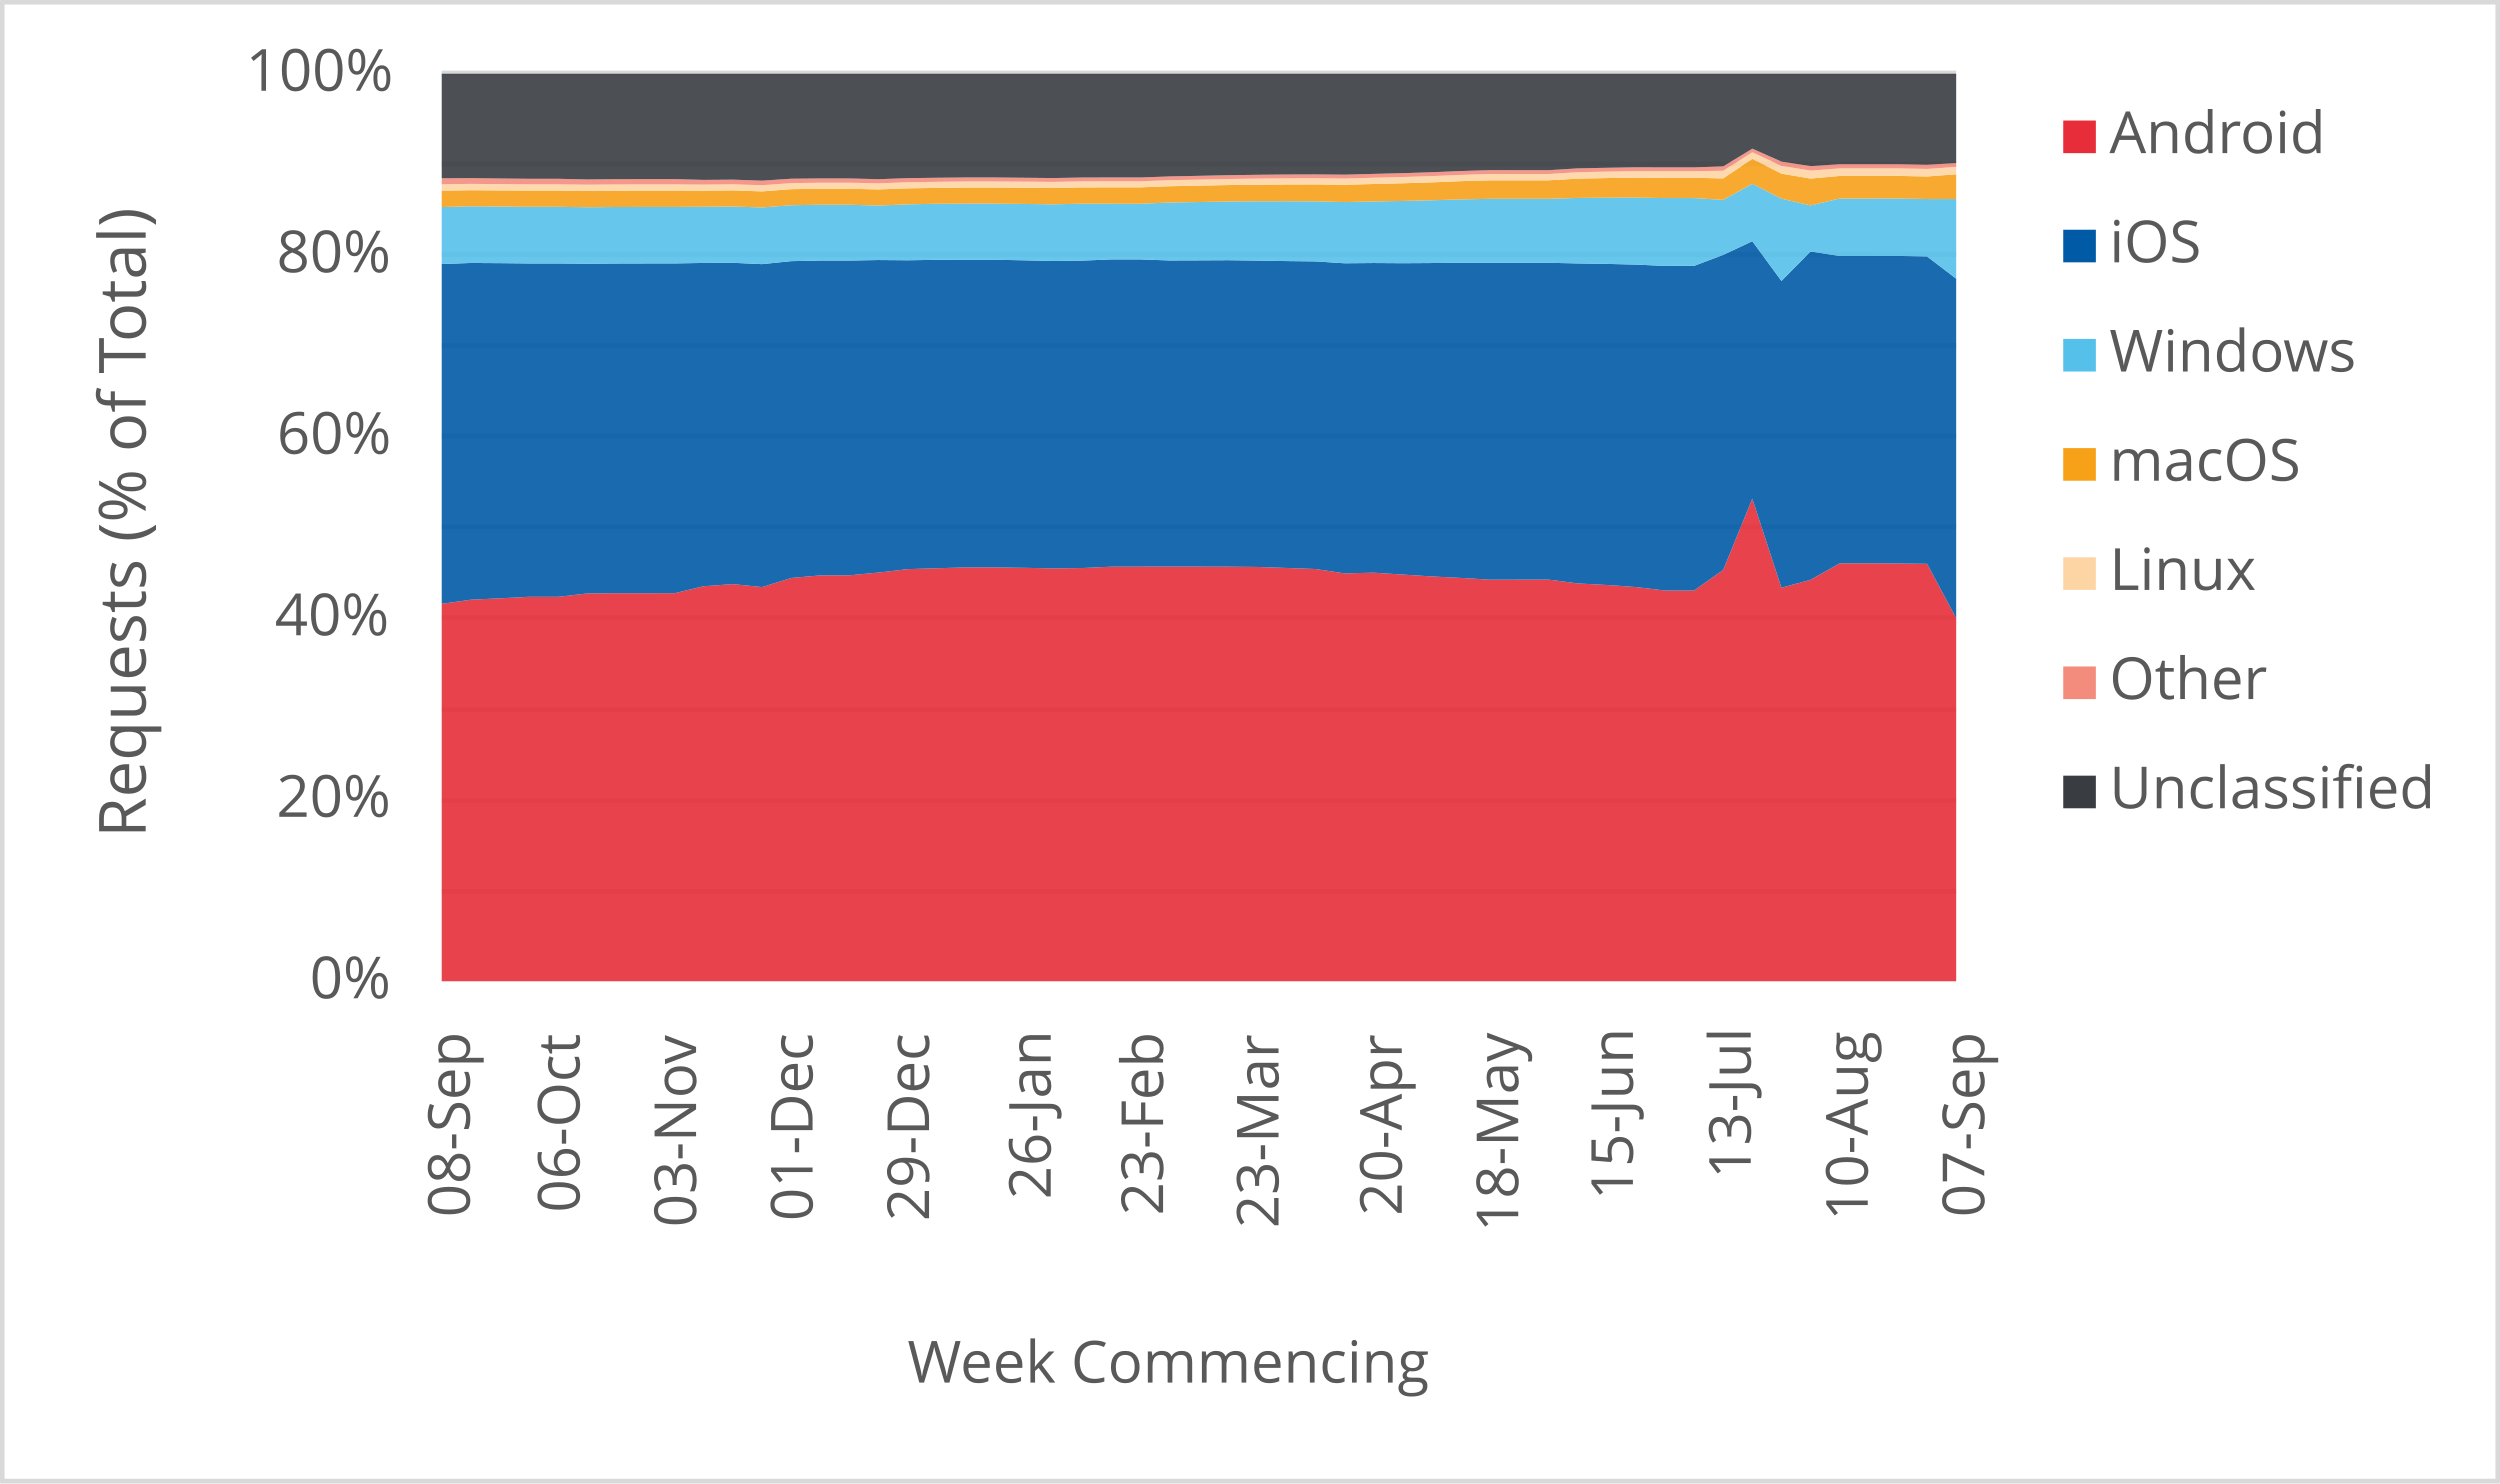
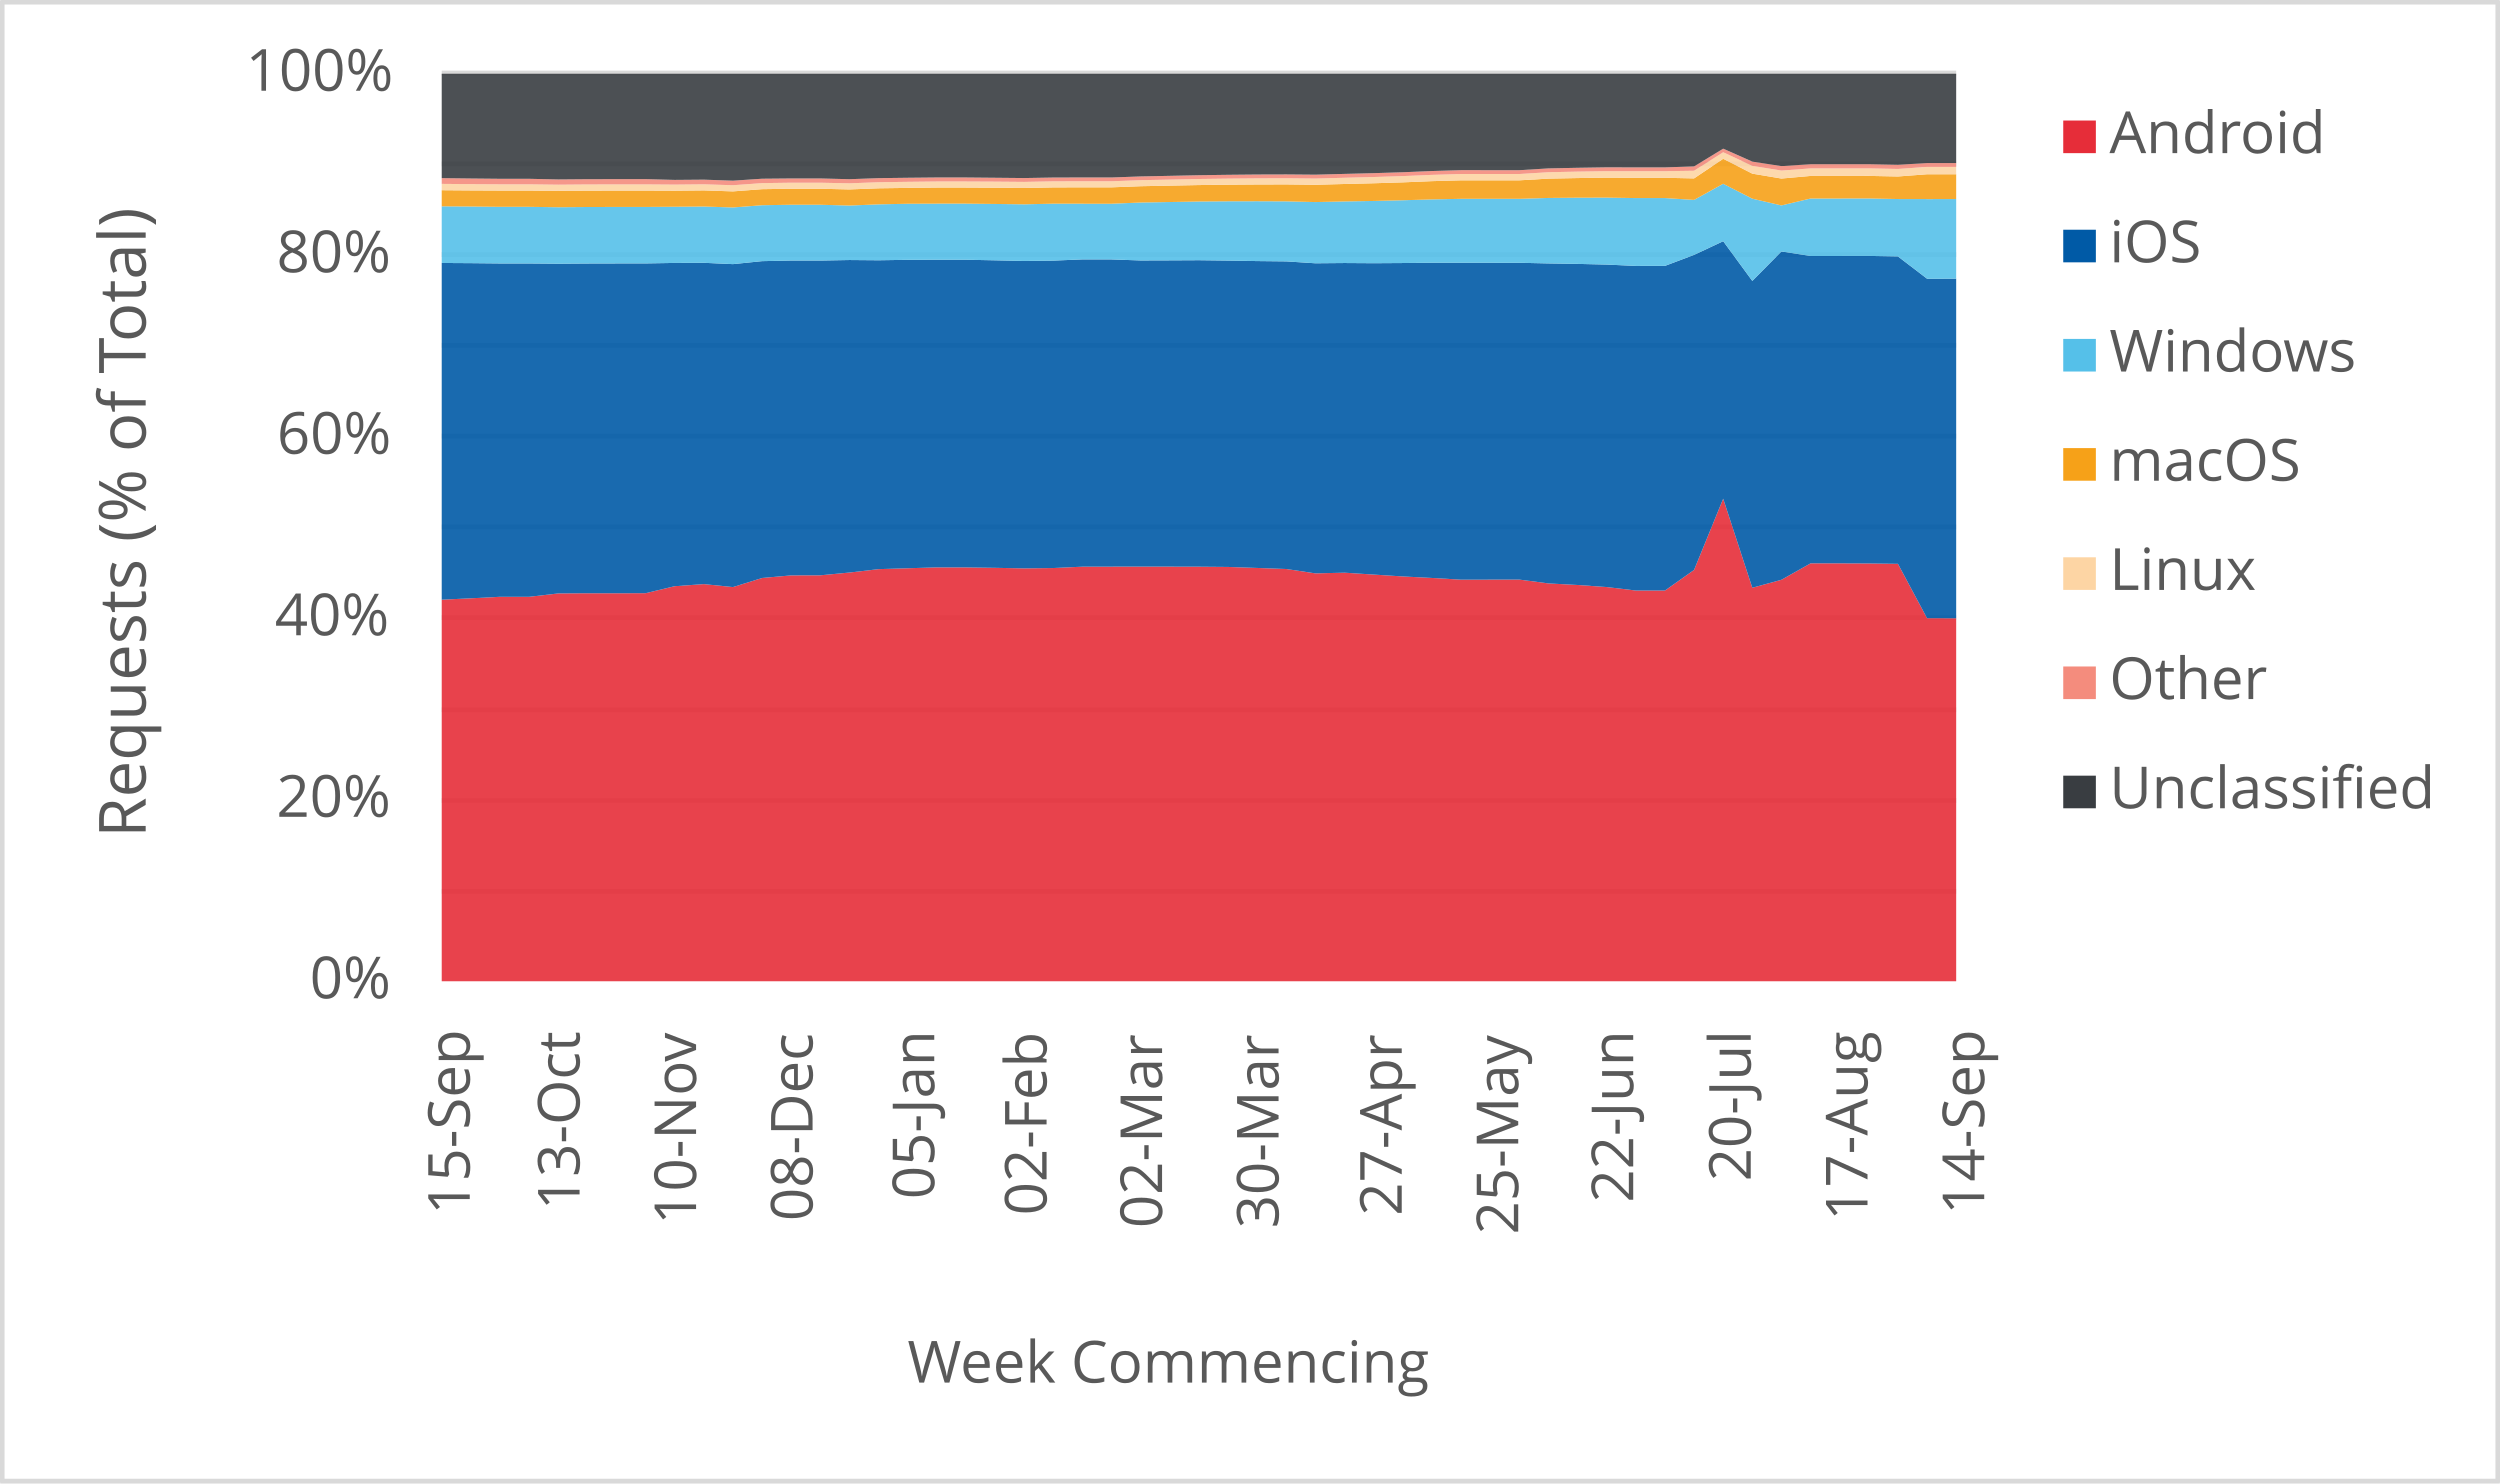
<svg xmlns="http://www.w3.org/2000/svg" width="1763" height="1046" xml:space="preserve" overflow="hidden">
  <defs>
    <clipPath id="clip0">
      <rect x="2917" y="346" width="1763" height="1046" />
    </clipPath>
  </defs>
  <g clip-path="url(#clip0)" transform="translate(-2917 -346)">
    <rect x="2918" y="347" width="1760" height="1043" fill="#FFFFFF" />
    <g>
      <path d="    M3228.5 974.532 4296.5 974.532    M3228.5 910.53 4296.5 910.53    M3228.5 846.528 4296.5 846.528    M3228.5 781.526 4296.5 781.526    M3228.5 717.524 4296.5 717.524    M3228.5 653.522 4296.5 653.522    M3228.5 589.52 4296.5 589.52    M3228.5 525.517 4296.5 525.517    M3228.5 461.515 4296.5 461.515    M3228.5 397.5 4296.5 397.5" stroke="#D9D9D9" stroke-width="3.438" stroke-linejoin="round" stroke-miterlimit="10" fill="none" />
    </g>
    <g>
      <path d="M 1038.5 4296.5 1038.5" stroke="#D9D9D9" stroke-width="3.438" stroke-linejoin="round" stroke-miterlimit="10" fill="none" fill-rule="evenodd" />
    </g>
    <g>
-       <text fill="#595959" font-family="Verdana,Open Sans,DejaVu Sans,sans-serif" font-weight="400" font-size="41" transform="matrix(6.12323e-17 -1 1 6.12323e-17 3248.289 1204.383)">08-Sep</text>
+       <text fill="#595959" font-family="Verdana,Open Sans,DejaVu Sans,sans-serif" font-weight="400" font-size="41" transform="matrix(6.12323e-17 -1 1 6.12323e-17 3248.269 1202.662)">15-Sep</text>
    </g>
    <g>
-       <text fill="#595959" font-family="Verdana,Open Sans,DejaVu Sans,sans-serif" font-weight="400" font-size="41" transform="matrix(6.12323e-17 -1 1 6.12323e-17 3325.719 1201.1)">06-Oct</text>
+       <text fill="#595959" font-family="Verdana,Open Sans,DejaVu Sans,sans-serif" font-weight="400" font-size="41" transform="matrix(6.12323e-17 -1 1 6.12323e-17 3325.719 1199.378)">13-Oct</text>
    </g>
    <g>
-       <text fill="#595959" font-family="Verdana,Open Sans,DejaVu Sans,sans-serif" font-weight="400" font-size="41" transform="matrix(6.12323e-17 -1 1 6.12323e-17 3407.872 1211.43)">03-Nov</text>
+       <text fill="#595959" font-family="Verdana,Open Sans,DejaVu Sans,sans-serif" font-weight="400" font-size="41" transform="matrix(6.12323e-17 -1 1 6.12323e-17 3407.872 1209.708)">10-Nov</text>
    </g>
    <g>
-       <text fill="#595959" font-family="Verdana,Open Sans,DejaVu Sans,sans-serif" font-weight="400" font-size="41" transform="matrix(6.12323e-17 -1 1 6.12323e-17 3490.026 1207.086)">01-Dec</text>
+       <text fill="#595959" font-family="Verdana,Open Sans,DejaVu Sans,sans-serif" font-weight="400" font-size="41" transform="matrix(6.12323e-17 -1 1 6.12323e-17 3490.026 1207.086)">08-Dec</text>
    </g>
    <g>
-       <text fill="#595959" font-family="Verdana,Open Sans,DejaVu Sans,sans-serif" font-weight="400" font-size="41" transform="matrix(6.12323e-17 -1 1 6.12323e-17 3572.16 1207.126)">29-Dec</text>
+       <text fill="#595959" font-family="Verdana,Open Sans,DejaVu Sans,sans-serif" font-weight="400" font-size="41" transform="matrix(6.12323e-17 -1 1 6.12323e-17 3575.834 1191.651)">05-Jan</text>
    </g>
    <g>
-       <text fill="#595959" font-family="Verdana,Open Sans,DejaVu Sans,sans-serif" font-weight="400" font-size="41" transform="matrix(6.12323e-17 -1 1 6.12323e-17 3657.967 1191.691)">26-Jan</text>
+       <text fill="#595959" font-family="Verdana,Open Sans,DejaVu Sans,sans-serif" font-weight="400" font-size="41" transform="matrix(6.12323e-17 -1 1 6.12323e-17 3655.045 1203.042)">02-Feb</text>
    </g>
    <g>
-       <text fill="#595959" font-family="Verdana,Open Sans,DejaVu Sans,sans-serif" font-weight="400" font-size="41" transform="matrix(6.12323e-17 -1 1 6.12323e-17 3737.198 1203.082)">23-Feb</text>
+       <text fill="#595959" font-family="Verdana,Open Sans,DejaVu Sans,sans-serif" font-weight="400" font-size="41" transform="matrix(6.12323e-17 -1 1 6.12323e-17 3736.488 1212.011)">02-Mar</text>
    </g>
    <g>
-       <text fill="#595959" font-family="Verdana,Open Sans,DejaVu Sans,sans-serif" font-weight="400" font-size="41" transform="matrix(6.12323e-17 -1 1 6.12323e-17 3818.622 1212.051)">23-Mar</text>
+       <text fill="#595959" font-family="Verdana,Open Sans,DejaVu Sans,sans-serif" font-weight="400" font-size="41" transform="matrix(6.12323e-17 -1 1 6.12323e-17 3818.642 1212.171)">30-Mar</text>
    </g>
    <g>
-       <text fill="#595959" font-family="Verdana,Open Sans,DejaVu Sans,sans-serif" font-weight="400" font-size="41" transform="matrix(6.12323e-17 -1 1 6.12323e-17 3905.52 1203.302)">20-Apr</text>
+       <text fill="#595959" font-family="Verdana,Open Sans,DejaVu Sans,sans-serif" font-weight="400" font-size="41" transform="matrix(6.12323e-17 -1 1 6.12323e-17 3905.5 1203.302)">27-Apr</text>
    </g>
    <g>
-       <text fill="#595959" font-family="Verdana,Open Sans,DejaVu Sans,sans-serif" font-weight="400" font-size="41" transform="matrix(6.12323e-17 -1 1 6.12323e-17 3987.654 1214.753)">18-May</text>
+       <text fill="#595959" font-family="Verdana,Open Sans,DejaVu Sans,sans-serif" font-weight="400" font-size="41" transform="matrix(6.12323e-17 -1 1 6.12323e-17 3987.654 1216.515)">25-May</text>
    </g>
    <g>
-       <text fill="#595959" font-family="Verdana,Open Sans,DejaVu Sans,sans-serif" font-weight="400" font-size="41" transform="matrix(6.12323e-17 -1 1 6.12323e-17 4068.526 1192.291)">15-Jun</text>
+       <text fill="#595959" font-family="Verdana,Open Sans,DejaVu Sans,sans-serif" font-weight="400" font-size="41" transform="matrix(6.12323e-17 -1 1 6.12323e-17 4068.737 1194.053)">22-Jun</text>
    </g>
    <g>
-       <text fill="#595959" font-family="Verdana,Open Sans,DejaVu Sans,sans-serif" font-weight="400" font-size="41" transform="matrix(6.12323e-17 -1 1 6.12323e-17 4151.621 1177.277)">13-Jul</text>
+       <text fill="#595959" font-family="Verdana,Open Sans,DejaVu Sans,sans-serif" font-weight="400" font-size="41" transform="matrix(6.12323e-17 -1 1 6.12323e-17 4151.621 1179.039)">20-Jul</text>
    </g>
    <g>
-       <text fill="#595959" font-family="Verdana,Open Sans,DejaVu Sans,sans-serif" font-weight="400" font-size="41" transform="matrix(6.12323e-17 -1 1 6.12323e-17 4234.135 1206.906)">10-Aug</text>
+       <text fill="#595959" font-family="Verdana,Open Sans,DejaVu Sans,sans-serif" font-weight="400" font-size="41" transform="matrix(6.12323e-17 -1 1 6.12323e-17 4233.965 1206.906)">17-Aug</text>
    </g>
    <g>
-       <text fill="#595959" font-family="Verdana,Open Sans,DejaVu Sans,sans-serif" font-weight="400" font-size="41" transform="matrix(6.12323e-17 -1 1 6.12323e-17 4316.289 1204.383)">07-Sep</text>
+       <text fill="#595959" font-family="Verdana,Open Sans,DejaVu Sans,sans-serif" font-weight="400" font-size="41" transform="matrix(6.12323e-17 -1 1 6.12323e-17 4316.269 1202.662)">14-Sep</text>
    </g>
    <g>
      <text fill="#595959" font-family="Verdana,Open Sans,DejaVu Sans,sans-serif" font-weight="400" font-size="41" transform="matrix(1 0 0 1 3135.448 1050)">0%</text>
    </g>
    <g>
      <text fill="#595959" font-family="Verdana,Open Sans,DejaVu Sans,sans-serif" font-weight="400" font-size="41" transform="matrix(1 0 0 1 3111.965 922)">20%</text>
    </g>
    <g>
      <text fill="#595959" font-family="Verdana,Open Sans,DejaVu Sans,sans-serif" font-weight="400" font-size="41" transform="matrix(1 0 0 1 3110.824 794)">40%</text>
    </g>
    <g>
      <text fill="#595959" font-family="Verdana,Open Sans,DejaVu Sans,sans-serif" font-weight="400" font-size="41" transform="matrix(1 0 0 1 3112.306 666)">60%</text>
    </g>
    <g>
      <text fill="#595959" font-family="Verdana,Open Sans,DejaVu Sans,sans-serif" font-weight="400" font-size="41" transform="matrix(1 0 0 1 3112.045 538)">80%</text>
    </g>
    <g>
      <text fill="#595959" font-family="Verdana,Open Sans,DejaVu Sans,sans-serif" font-weight="400" font-size="41" transform="matrix(1 0 0 1 3090.284 410)">100%</text>
    </g>
    <g>
      <text fill="#595959" font-family="Verdana,Open Sans,DejaVu Sans,sans-serif" font-weight="400" font-size="41" transform="matrix(1 0 0 1 3556.971 1321)">Week Commencing</text>
    </g>
    <g>
      <text fill="#595959" font-family="Verdana,Open Sans,DejaVu Sans,sans-serif" font-weight="400" font-size="46" transform="matrix(6.12323e-17 -1 1 6.12323e-17 3019.73 936.7666)">Requests (% of Total)</text>
    </g>
    <rect x="2918.5" y="347.5" width="1760" height="1043" stroke="#D9D9D9" stroke-width="3.438" stroke-linejoin="round" stroke-miterlimit="10" fill="none" />
    <g>
-       <path d="M3228.5 1038 3249.038 1038 3269.577 1038 3290.115 1038 3310.654 1038 3331.192 1038 3351.731 1038 3372.269 1038 3392.808 1038 3413.346 1038 3433.885 1038 3454.423 1038 3474.962 1038 3495.5 1038 3516.038 1038 3536.577 1038 3557.115 1038 3577.654 1038 3598.192 1038 3618.731 1038 3639.269 1038 3659.808 1038 3680.346 1038 3700.885 1038 3721.423 1038 3741.962 1038 3762.5 1038 3783.038 1038 3803.577 1038 3824.115 1038 3844.654 1038 3865.192 1038 3885.731 1038 3906.269 1038 3926.808 1038 3947.346 1038 3967.885 1038 3988.423 1038 4008.962 1038 4029.5 1038 4050.038 1038 4070.577 1038 4091.115 1038 4111.654 1038 4132.192 1038 4152.731 1038 4173.269 1038 4193.808 1038 4214.346 1038 4234.885 1038 4255.423 1038 4275.962 1038 4296.5 1038 4296.5 781.965 4275.962 743.606 4255.423 743.357 4234.885 743.268 4214.346 743.273 4193.808 754.857 4173.269 760.483 4152.731 697.674 4132.192 747.917 4111.654 762.452 4091.115 762.441 4070.577 759.984 4050.038 758.534 4029.5 757.426 4008.962 754.731 3988.423 754.753 3967.885 754.791 3947.346 753.574 3926.808 752.509 3906.269 751.191 3885.731 749.859 3865.192 750.344 3844.654 747.265 3824.115 746.519 3803.577 745.806 3783.038 745.625 3762.5 745.584 3741.962 745.552 3721.423 745.592 3700.885 745.626 3680.346 746.573 3659.808 746.824 3639.269 746.426 3618.731 746.141 3598.192 746.109 3577.654 746.736 3557.115 747.356 3536.577 749.755 3516.038 751.708 3495.5 751.762 3474.962 753.588 3454.423 760.005 3433.885 757.911 3413.346 759.381 3392.808 764.316 3372.269 764.377 3351.731 764.355 3331.192 764.49 3310.654 766.861 3290.115 766.857 3269.577 767.919 3249.038 768.908 3228.5 771.798 3228.5 1038Z" fill="#e62d39" opacity="0.9" />
+       <path d="M3228.5 1038 3249.038 1038 3269.577 1038 3290.115 1038 3310.654 1038 3331.192 1038 3351.731 1038 3372.269 1038 3392.808 1038 3413.346 1038 3433.885 1038 3454.423 1038 3474.962 1038 3495.5 1038 3516.038 1038 3536.577 1038 3557.115 1038 3577.654 1038 3598.192 1038 3618.731 1038 3639.269 1038 3659.808 1038 3680.346 1038 3700.885 1038 3721.423 1038 3741.962 1038 3762.5 1038 3783.038 1038 3803.577 1038 3824.115 1038 3844.654 1038 3865.192 1038 3885.731 1038 3906.269 1038 3926.808 1038 3947.346 1038 3967.885 1038 3988.423 1038 4008.962 1038 4029.5 1038 4050.038 1038 4070.577 1038 4091.115 1038 4111.654 1038 4132.192 1038 4152.731 1038 4173.269 1038 4193.808 1038 4214.346 1038 4234.885 1038 4255.423 1038 4275.962 1038 4296.5 1038 4296.5 781.987 4275.962 781.965 4255.423 743.606 4234.885 743.357 4214.346 743.268 4193.808 743.273 4173.269 754.857 4152.731 760.483 4132.192 697.674 4111.654 747.917 4091.115 762.452 4070.577 762.441 4050.038 759.984 4029.5 758.534 4008.962 757.426 3988.423 754.731 3967.885 754.753 3947.346 754.791 3926.808 753.574 3906.269 752.509 3885.731 751.191 3865.192 749.859 3844.654 750.344 3824.115 747.265 3803.577 746.519 3783.038 745.806 3762.5 745.625 3741.962 745.584 3721.423 745.552 3700.885 745.592 3680.346 745.626 3659.808 746.573 3639.269 746.824 3618.731 746.426 3598.192 746.141 3577.654 746.109 3557.115 746.736 3536.577 747.356 3516.038 749.755 3495.5 751.708 3474.962 751.762 3454.423 753.588 3433.885 760.005 3413.346 757.911 3392.808 759.381 3372.269 764.316 3351.731 764.377 3331.192 764.355 3310.654 764.49 3290.115 766.861 3269.577 766.857 3249.038 767.919 3228.5 768.908 3228.5 1038Z" fill="#e62d39" opacity="0.9" />
    </g>
    <g>
-       <path d="M3228.5 771.798 3249.038 768.908 3269.577 767.919 3290.115 766.857 3310.654 766.861 3331.192 764.49 3351.731 764.355 3372.269 764.377 3392.808 764.316 3413.346 759.381 3433.885 757.911 3454.423 760.005 3474.962 753.588 3495.5 751.762 3516.038 751.708 3536.577 749.755 3557.115 747.356 3577.654 746.736 3598.192 746.109 3618.731 746.141 3639.269 746.426 3659.808 746.824 3680.346 746.573 3700.885 745.626 3721.423 745.592 3741.962 745.552 3762.5 745.584 3783.038 745.625 3803.577 745.806 3824.115 746.519 3844.654 747.265 3865.192 750.344 3885.731 749.859 3906.269 751.191 3926.808 752.509 3947.346 753.574 3967.885 754.791 3988.423 754.753 4008.962 754.731 4029.5 757.426 4050.038 758.534 4070.577 759.984 4091.115 762.441 4111.654 762.452 4132.192 747.917 4152.731 697.674 4173.269 760.483 4193.808 754.857 4214.346 743.273 4234.885 743.268 4255.423 743.357 4275.962 743.606 4296.5 781.965 4296.5 542.547 4275.962 526.84 4255.423 526.467 4234.885 526.512 4214.346 526.512 4193.808 523.33 4173.269 544.106 4152.731 516.087 4132.192 525.749 4111.654 533.503 4091.115 533.513 4070.577 532.577 4050.038 532.096 4029.5 531.765 4008.962 531.309 3988.423 531.303 3967.885 531.301 3947.346 531.29 3926.808 531.487 3906.269 531.621 3885.731 531.482 3865.192 531.669 3844.654 530.335 3824.115 530.108 3803.577 529.768 3783.038 529.502 3762.5 529.607 3741.962 529.676 3721.423 528.944 3700.885 528.926 3680.346 529.782 3659.808 530.032 3639.269 529.574 3618.731 529.164 3598.192 529.169 3577.654 529.219 3557.115 529.545 3536.577 529.367 3516.038 529.745 3495.5 529.727 3474.962 530.163 3454.423 532.265 3433.885 531.327 3413.346 531.417 3392.808 531.757 3372.269 531.771 3351.731 531.822 3331.192 531.985 3310.654 531.794 3290.115 531.786 3269.577 531.573 3249.038 531.439 3228.5 532.203 3228.5 771.798Z" fill="#005aa6" opacity="0.9" />
+       <path d="M3228.5 768.908 3249.038 767.919 3269.577 766.857 3290.115 766.861 3310.654 764.49 3331.192 764.355 3351.731 764.377 3372.269 764.316 3392.808 759.381 3413.346 757.911 3433.885 760.005 3454.423 753.588 3474.962 751.762 3495.5 751.708 3516.038 749.755 3536.577 747.356 3557.115 746.736 3577.654 746.109 3598.192 746.141 3618.731 746.426 3639.269 746.824 3659.808 746.573 3680.346 745.626 3700.885 745.592 3721.423 745.552 3741.962 745.584 3762.5 745.625 3783.038 745.806 3803.577 746.519 3824.115 747.265 3844.654 750.344 3865.192 749.859 3885.731 751.191 3906.269 752.509 3926.808 753.574 3947.346 754.791 3967.885 754.753 3988.423 754.731 4008.962 757.426 4029.5 758.534 4050.038 759.984 4070.577 762.441 4091.115 762.452 4111.654 747.917 4132.192 697.674 4152.731 760.483 4173.269 754.857 4193.808 743.273 4214.346 743.268 4234.885 743.357 4255.423 743.606 4275.962 781.965 4296.5 781.987 4296.5 542.534 4275.962 542.547 4255.423 526.84 4234.885 526.467 4214.346 526.512 4193.808 526.512 4173.269 523.33 4152.731 544.106 4132.192 516.087 4111.654 525.749 4091.115 533.503 4070.577 533.513 4050.038 532.577 4029.5 532.096 4008.962 531.765 3988.423 531.309 3967.885 531.303 3947.346 531.301 3926.808 531.29 3906.269 531.487 3885.731 531.621 3865.192 531.482 3844.654 531.669 3824.115 530.335 3803.577 530.108 3783.038 529.768 3762.5 529.502 3741.962 529.607 3721.423 529.676 3700.885 528.944 3680.346 528.926 3659.808 529.782 3639.269 530.032 3618.731 529.574 3598.192 529.164 3577.654 529.169 3557.115 529.219 3536.577 529.545 3516.038 529.367 3495.5 529.745 3474.962 529.727 3454.423 530.163 3433.885 532.265 3413.346 531.327 3392.808 531.417 3372.269 531.757 3351.731 531.771 3331.192 531.822 3310.654 531.985 3290.115 531.794 3269.577 531.786 3249.038 531.573 3228.5 531.439 3228.5 768.908Z" fill="#005aa6" opacity="0.9" />
    </g>
    <g>
-       <path d="M3228.5 532.203 3249.038 531.439 3269.577 531.573 3290.115 531.786 3310.654 531.794 3331.192 531.985 3351.731 531.822 3372.269 531.771 3392.808 531.757 3413.346 531.417 3433.885 531.327 3454.423 532.265 3474.962 530.163 3495.5 529.727 3516.038 529.745 3536.577 529.367 3557.115 529.545 3577.654 529.219 3598.192 529.169 3618.731 529.164 3639.269 529.574 3659.808 530.032 3680.346 529.782 3700.885 528.926 3721.423 528.944 3741.962 529.676 3762.5 529.607 3783.038 529.502 3803.577 529.768 3824.115 530.108 3844.654 530.335 3865.192 531.669 3885.731 531.482 3906.269 531.621 3926.808 531.487 3947.346 531.29 3967.885 531.301 3988.423 531.303 4008.962 531.309 4029.5 531.765 4050.038 532.096 4070.577 532.577 4091.115 533.513 4111.654 533.503 4132.192 525.749 4152.731 516.087 4173.269 544.106 4193.808 523.33 4214.346 526.512 4234.885 526.512 4255.423 526.467 4275.962 526.84 4296.5 542.547 4296.5 486.406 4275.962 486.357 4255.423 485.955 4234.885 485.986 4214.346 485.989 4193.808 490.87 4173.269 486.103 4152.731 475.598 4132.192 486.97 4111.654 485.673 4091.115 485.68 4070.577 485.349 4050.038 485.399 4029.5 485.592 4008.962 486.214 3988.423 486.209 3967.885 486.209 3947.346 486.612 3926.808 487.218 3906.269 487.711 3885.731 488.057 3865.192 488.493 3844.654 488.002 3824.115 487.904 3803.577 487.952 3783.038 488.099 3762.5 488.471 3741.962 488.817 3721.423 489.662 3700.885 489.65 3680.346 489.623 3659.808 490.087 3639.269 489.826 3618.731 489.603 3598.192 489.603 3577.654 489.684 3557.115 490.107 3536.577 490.949 3516.038 490.394 3495.5 490.385 3474.962 490.719 3454.423 492.305 3433.885 491.641 3413.346 491.785 3392.808 491.93 3372.269 491.939 3351.731 491.977 3331.192 492.151 3310.654 491.856 3290.115 491.851 3269.577 491.632 3249.038 491.498 3228.5 491.99 3228.5 532.203Z" fill="#55c0e9" opacity="0.9" />
+       <path d="M3228.5 531.439 3249.038 531.573 3269.577 531.786 3290.115 531.794 3310.654 531.985 3331.192 531.822 3351.731 531.771 3372.269 531.757 3392.808 531.417 3413.346 531.327 3433.885 532.265 3454.423 530.163 3474.962 529.727 3495.5 529.745 3516.038 529.367 3536.577 529.545 3557.115 529.219 3577.654 529.169 3598.192 529.164 3618.731 529.574 3639.269 530.032 3659.808 529.782 3680.346 528.926 3700.885 528.944 3721.423 529.676 3741.962 529.607 3762.5 529.502 3783.038 529.768 3803.577 530.108 3824.115 530.335 3844.654 531.669 3865.192 531.482 3885.731 531.621 3906.269 531.487 3926.808 531.29 3947.346 531.301 3967.885 531.303 3988.423 531.309 4008.962 531.765 4029.5 532.096 4050.038 532.577 4070.577 533.513 4091.115 533.503 4111.654 525.749 4132.192 516.087 4152.731 544.106 4173.269 523.33 4193.808 526.512 4214.346 526.512 4234.885 526.467 4255.423 526.84 4275.962 542.547 4296.5 542.534 4296.5 486.401 4275.962 486.406 4255.423 486.357 4234.885 485.955 4214.346 485.986 4193.808 485.989 4173.269 490.87 4152.731 486.103 4132.192 475.598 4111.654 486.97 4091.115 485.673 4070.577 485.68 4050.038 485.349 4029.5 485.399 4008.962 485.592 3988.423 486.214 3967.885 486.209 3947.346 486.209 3926.808 486.612 3906.269 487.218 3885.731 487.711 3865.192 488.057 3844.654 488.493 3824.115 488.002 3803.577 487.904 3783.038 487.952 3762.5 488.099 3741.962 488.471 3721.423 488.817 3700.885 489.662 3680.346 489.65 3659.808 489.623 3639.269 490.087 3618.731 489.826 3598.192 489.603 3577.654 489.603 3557.115 489.684 3536.577 490.107 3516.038 490.949 3495.5 490.394 3474.962 490.385 3454.423 490.719 3433.885 492.305 3413.346 491.641 3392.808 491.785 3372.269 491.93 3351.731 491.939 3331.192 491.977 3310.654 492.151 3290.115 491.856 3269.577 491.851 3249.038 491.632 3228.5 491.498 3228.5 531.439Z" fill="#55c0e9" opacity="0.9" />
    </g>
    <g>
-       <path d="M3228.5 491.99 3249.038 491.498 3269.577 491.632 3290.115 491.851 3310.654 491.856 3331.192 492.151 3351.731 491.977 3372.269 491.939 3392.808 491.93 3413.346 491.785 3433.885 491.641 3454.423 492.305 3474.962 490.719 3495.5 490.385 3516.038 490.394 3536.577 490.949 3557.115 490.107 3577.654 489.684 3598.192 489.603 3618.731 489.603 3639.269 489.826 3659.808 490.087 3680.346 489.623 3700.885 489.65 3721.423 489.662 3741.962 488.817 3762.5 488.471 3783.038 488.099 3803.577 487.952 3824.115 487.904 3844.654 488.002 3865.192 488.493 3885.731 488.057 3906.269 487.711 3926.808 487.218 3947.346 486.612 3967.885 486.209 3988.423 486.209 4008.962 486.214 4029.5 485.592 4050.038 485.399 4070.577 485.349 4091.115 485.68 4111.654 485.673 4132.192 486.97 4152.731 475.598 4173.269 486.103 4193.808 490.87 4214.346 485.989 4234.885 485.986 4255.423 485.955 4275.962 486.357 4296.5 486.406 4296.5 468.892 4275.962 470.455 4255.423 470.041 4234.885 470.067 4214.346 470.07 4193.808 471.912 4173.269 468.458 4152.731 457.984 4132.192 471.807 4111.654 471.37 4091.115 471.375 4070.577 471.274 4050.038 471.568 4029.5 471.964 4008.962 473.168 3988.423 473.163 3967.885 473.164 3947.346 473.746 3926.808 474.598 3906.269 475.237 3885.731 475.746 3865.192 476.303 3844.654 476.04 3824.115 476.089 3803.577 476.256 3783.038 476.501 3762.5 476.909 3741.962 477.318 3721.423 478.107 3700.885 478.097 3680.346 478.16 3659.808 478.583 3639.269 478.384 3618.731 478.271 3598.192 478.269 3577.654 478.51 3557.115 478.794 3536.577 479.58 3516.038 479.107 3495.5 479.1 3474.962 479.407 3454.423 480.966 3433.885 480.27 3413.346 480.491 3392.808 480.409 3372.269 480.417 3351.731 480.45 3331.192 480.627 3310.654 480.403 3290.115 480.399 3269.577 480.298 3249.038 480.138 3228.5 480.488 3228.5 491.99Z" fill="#f6a118" opacity="0.9" />
+       <path d="M3228.5 491.498 3249.038 491.632 3269.577 491.851 3290.115 491.856 3310.654 492.151 3331.192 491.977 3351.731 491.939 3372.269 491.93 3392.808 491.785 3413.346 491.641 3433.885 492.305 3454.423 490.719 3474.962 490.385 3495.5 490.394 3516.038 490.949 3536.577 490.107 3557.115 489.684 3577.654 489.603 3598.192 489.603 3618.731 489.826 3639.269 490.087 3659.808 489.623 3680.346 489.65 3700.885 489.662 3721.423 488.817 3741.962 488.471 3762.5 488.099 3783.038 487.952 3803.577 487.904 3824.115 488.002 3844.654 488.493 3865.192 488.057 3885.731 487.711 3906.269 487.218 3926.808 486.612 3947.346 486.209 3967.885 486.209 3988.423 486.214 4008.962 485.592 4029.5 485.399 4050.038 485.349 4070.577 485.68 4091.115 485.673 4111.654 486.97 4132.192 475.598 4152.731 486.103 4173.269 490.87 4193.808 485.989 4214.346 485.986 4234.885 485.955 4255.423 486.357 4275.962 486.406 4296.5 486.401 4296.5 468.89 4275.962 468.892 4255.423 470.455 4234.885 470.041 4214.346 470.067 4193.808 470.07 4173.269 471.912 4152.731 468.458 4132.192 457.984 4111.654 471.807 4091.115 471.37 4070.577 471.375 4050.038 471.274 4029.5 471.568 4008.962 471.964 3988.423 473.168 3967.885 473.163 3947.346 473.164 3926.808 473.746 3906.269 474.598 3885.731 475.237 3865.192 475.746 3844.654 476.303 3824.115 476.04 3803.577 476.089 3783.038 476.256 3762.5 476.501 3741.962 476.909 3721.423 477.318 3700.885 478.107 3680.346 478.097 3659.808 478.16 3639.269 478.583 3618.731 478.384 3598.192 478.271 3577.654 478.269 3557.115 478.51 3536.577 478.794 3516.038 479.58 3495.5 479.107 3474.962 479.1 3454.423 479.407 3433.885 480.966 3413.346 480.27 3392.808 480.491 3372.269 480.409 3351.731 480.417 3331.192 480.45 3310.654 480.627 3290.115 480.403 3269.577 480.399 3249.038 480.298 3228.5 480.138 3228.5 491.498Z" fill="#f6a118" opacity="0.9" />
    </g>
    <g>
-       <path d="M3228.5 480.488 3249.038 480.138 3269.577 480.298 3290.115 480.399 3310.654 480.403 3331.192 480.627 3351.731 480.45 3372.269 480.417 3392.808 480.409 3413.346 480.491 3433.885 480.27 3454.423 480.966 3474.962 479.407 3495.5 479.1 3516.038 479.107 3536.577 479.58 3557.115 478.794 3577.654 478.51 3598.192 478.269 3618.731 478.271 3639.269 478.384 3659.808 478.583 3680.346 478.16 3700.885 478.097 3721.423 478.107 3741.962 477.318 3762.5 476.909 3783.038 476.501 3803.577 476.256 3824.115 476.089 3844.654 476.04 3865.192 476.303 3885.731 475.746 3906.269 475.237 3926.808 474.598 3947.346 473.746 3967.885 473.164 3988.423 473.163 4008.962 473.168 4029.5 471.964 4050.038 471.568 4070.577 471.274 4091.115 471.375 4111.654 471.37 4132.192 471.807 4152.731 457.984 4173.269 468.458 4193.808 471.912 4214.346 470.07 4234.885 470.067 4255.423 470.041 4275.962 470.455 4296.5 468.892 4296.5 463.71 4275.962 465.149 4255.423 464.734 4234.885 464.758 4214.346 464.761 4193.808 466.287 4173.269 462.974 4152.731 453.379 4132.192 466.414 4111.654 466.733 4091.115 466.737 4070.577 466.709 4050.038 467.026 4029.5 467.458 4008.962 468.718 3988.423 468.71 3967.885 468.709 3947.346 469.322 3926.808 470.179 3906.269 470.833 3885.731 471.359 3865.192 471.915 3844.654 471.691 3824.115 471.763 3803.577 471.957 3783.038 472.234 3762.5 472.656 3741.962 473.065 3721.423 473.828 3700.885 473.818 3680.346 473.878 3659.808 474.281 3639.269 474.093 3618.731 473.99 3598.192 473.987 3577.654 474.225 3557.115 474.512 3536.577 475.279 3516.038 474.852 3495.5 474.847 3474.962 475.139 3454.423 476.626 3433.885 475.968 3413.346 476.186 3392.808 476.03 3372.269 476.04 3351.731 476.074 3331.192 476.252 3310.654 475.98 3290.115 475.977 3269.577 475.857 3249.038 475.671 3228.5 475.945 3228.5 480.488Z" fill="#fdd5a4" opacity="0.9" />
+       <path d="M3228.5 480.138 3249.038 480.298 3269.577 480.399 3290.115 480.403 3310.654 480.627 3331.192 480.45 3351.731 480.417 3372.269 480.409 3392.808 480.491 3413.346 480.27 3433.885 480.966 3454.423 479.407 3474.962 479.1 3495.5 479.107 3516.038 479.58 3536.577 478.794 3557.115 478.51 3577.654 478.269 3598.192 478.271 3618.731 478.384 3639.269 478.583 3659.808 478.16 3680.346 478.097 3700.885 478.107 3721.423 477.318 3741.962 476.909 3762.5 476.501 3783.038 476.256 3803.577 476.089 3824.115 476.04 3844.654 476.303 3865.192 475.746 3885.731 475.237 3906.269 474.598 3926.808 473.746 3947.346 473.164 3967.885 473.163 3988.423 473.168 4008.962 471.964 4029.5 471.568 4050.038 471.274 4070.577 471.375 4091.115 471.37 4111.654 471.807 4132.192 457.984 4152.731 468.458 4173.269 471.912 4193.808 470.07 4214.346 470.067 4234.885 470.041 4255.423 470.455 4275.962 468.892 4296.5 468.89 4296.5 463.709 4275.962 463.71 4255.423 465.149 4234.885 464.734 4214.346 464.758 4193.808 464.761 4173.269 466.287 4152.731 462.974 4132.192 453.379 4111.654 466.414 4091.115 466.733 4070.577 466.737 4050.038 466.709 4029.5 467.026 4008.962 467.458 3988.423 468.718 3967.885 468.71 3947.346 468.709 3926.808 469.322 3906.269 470.179 3885.731 470.833 3865.192 471.359 3844.654 471.915 3824.115 471.691 3803.577 471.763 3783.038 471.957 3762.5 472.234 3741.962 472.656 3721.423 473.065 3700.885 473.828 3680.346 473.818 3659.808 473.878 3639.269 474.281 3618.731 474.093 3598.192 473.99 3577.654 473.987 3557.115 474.225 3536.577 474.512 3516.038 475.279 3495.5 474.852 3474.962 474.847 3454.423 475.139 3433.885 476.626 3413.346 475.968 3392.808 476.186 3372.269 476.03 3351.731 476.04 3331.192 476.074 3310.654 476.252 3290.115 475.98 3269.577 475.977 3249.038 475.857 3228.5 475.671 3228.5 480.138Z" fill="#fdd5a4" opacity="0.9" />
    </g>
    <g>
-       <path d="M3228.5 475.945 3249.038 475.671 3269.577 475.857 3290.115 475.977 3310.654 475.98 3331.192 476.252 3351.731 476.074 3372.269 476.04 3392.808 476.03 3413.346 476.186 3433.885 475.968 3454.423 476.626 3474.962 475.139 3495.5 474.847 3516.038 474.852 3536.577 475.279 3557.115 474.512 3577.654 474.225 3598.192 473.987 3618.731 473.99 3639.269 474.093 3659.808 474.281 3680.346 473.878 3700.885 473.818 3721.423 473.828 3741.962 473.065 3762.5 472.656 3783.038 472.234 3803.577 471.957 3824.115 471.763 3844.654 471.691 3865.192 471.915 3885.731 471.359 3906.269 470.833 3926.808 470.179 3947.346 469.322 3967.885 468.709 3988.423 468.71 4008.962 468.718 4029.5 467.458 4050.038 467.026 4070.577 466.709 4091.115 466.737 4111.654 466.733 4132.192 466.414 4152.731 453.379 4173.269 462.974 4193.808 466.287 4214.346 464.761 4234.885 464.758 4255.423 464.734 4275.962 465.149 4296.5 463.71 4296.5 460.995 4275.962 462.205 4255.423 461.788 4234.885 461.812 4214.346 461.815 4193.808 463.132 4173.269 459.972 4152.731 450.849 4132.192 463.353 4111.654 464.05 4091.115 464.052 4070.577 464 4050.038 464.33 4029.5 464.763 4008.962 466.016 3988.423 466.002 3967.885 466 3947.346 466.614 3926.808 467.471 3906.269 468.11 3885.731 468.633 3865.192 469.186 3844.654 469.004 3824.115 469.065 3803.577 469.272 3783.038 469.561 3762.5 470.003 3741.962 470.422 3721.423 471.161 3700.885 471.151 3680.346 471.201 3659.808 471.564 3639.269 471.36 3618.731 471.166 3598.192 471.155 3577.654 471.362 3557.115 471.634 3536.577 472.371 3516.038 471.848 3495.5 471.844 3474.962 472.037 3454.423 473.414 3433.885 472.695 3413.346 472.872 3392.808 472.323 3372.269 472.332 3351.731 472.366 3331.192 472.545 3310.654 472.089 3290.115 472.087 3269.577 471.877 3249.038 471.616 3228.5 471.733 3228.5 475.945Z" fill="#f48c7d" opacity="0.9" />
+       <path d="M3228.5 475.671 3249.038 475.857 3269.577 475.977 3290.115 475.98 3310.654 476.252 3331.192 476.074 3351.731 476.04 3372.269 476.03 3392.808 476.186 3413.346 475.968 3433.885 476.626 3454.423 475.139 3474.962 474.847 3495.5 474.852 3516.038 475.279 3536.577 474.512 3557.115 474.225 3577.654 473.987 3598.192 473.99 3618.731 474.093 3639.269 474.281 3659.808 473.878 3680.346 473.818 3700.885 473.828 3721.423 473.065 3741.962 472.656 3762.5 472.234 3783.038 471.957 3803.577 471.763 3824.115 471.691 3844.654 471.915 3865.192 471.359 3885.731 470.833 3906.269 470.179 3926.808 469.322 3947.346 468.709 3967.885 468.71 3988.423 468.718 4008.962 467.458 4029.5 467.026 4050.038 466.709 4070.577 466.737 4091.115 466.733 4111.654 466.414 4132.192 453.379 4152.731 462.974 4173.269 466.287 4193.808 464.761 4214.346 464.758 4234.885 464.734 4255.423 465.149 4275.962 463.71 4296.5 463.709 4296.5 460.995 4275.962 460.995 4255.423 462.205 4234.885 461.788 4214.346 461.812 4193.808 461.815 4173.269 463.132 4152.731 459.972 4132.192 450.849 4111.654 463.353 4091.115 464.05 4070.577 464.052 4050.038 464 4029.5 464.33 4008.962 464.763 3988.423 466.016 3967.885 466.002 3947.346 466 3926.808 466.614 3906.269 467.471 3885.731 468.11 3865.192 468.633 3844.654 469.186 3824.115 469.004 3803.577 469.065 3783.038 469.272 3762.5 469.561 3741.962 470.003 3721.423 470.422 3700.885 471.161 3680.346 471.151 3659.808 471.201 3639.269 471.564 3618.731 471.36 3598.192 471.166 3577.654 471.155 3557.115 471.362 3536.577 471.634 3516.038 472.371 3495.5 471.848 3474.962 471.844 3454.423 472.037 3433.885 473.414 3413.346 472.695 3392.808 472.872 3372.269 472.323 3351.731 472.332 3331.192 472.366 3310.654 472.545 3290.115 472.089 3269.577 472.087 3249.038 471.877 3228.5 471.616 3228.5 475.671Z" fill="#f48c7d" opacity="0.9" />
    </g>
    <g>
-       <path d="M3228.5 471.733 3249.038 471.616 3269.577 471.877 3290.115 472.087 3310.654 472.089 3331.192 472.545 3351.731 472.366 3372.269 472.332 3392.808 472.323 3413.346 472.872 3433.885 472.695 3454.423 473.414 3474.962 472.037 3495.5 471.844 3516.038 471.848 3536.577 472.371 3557.115 471.634 3577.654 471.362 3598.192 471.155 3618.731 471.166 3639.269 471.36 3659.808 471.564 3680.346 471.201 3700.885 471.151 3721.423 471.161 3741.962 470.422 3762.5 470.003 3783.038 469.561 3803.577 469.272 3824.115 469.065 3844.654 469.004 3865.192 469.186 3885.731 468.633 3906.269 468.11 3926.808 467.471 3947.346 466.614 3967.885 466 3988.423 466.002 4008.962 466.016 4029.5 464.763 4050.038 464.33 4070.577 464 4091.115 464.052 4111.654 464.05 4132.192 463.353 4152.731 450.849 4173.269 459.972 4193.808 463.132 4214.346 461.815 4234.885 461.812 4255.423 461.788 4275.962 462.205 4296.5 460.995 4296.5 398 4275.962 398 4255.423 398 4234.885 398 4214.346 398 4193.808 398 4173.269 398 4152.731 398 4132.192 398 4111.654 398 4091.115 398 4070.577 398 4050.038 398 4029.5 398 4008.962 398 3988.423 398 3967.885 398 3947.346 398 3926.808 398 3906.269 398 3885.731 398 3865.192 398 3844.654 398 3824.115 398 3803.577 398 3783.038 398 3762.5 398 3741.962 398 3721.423 398 3700.885 398 3680.346 398 3659.808 398 3639.269 398 3618.731 398 3598.192 398 3577.654 398 3557.115 398 3536.577 398 3516.038 398 3495.5 398 3474.962 398 3454.423 398 3433.885 398 3413.346 398 3392.808 398 3372.269 398 3351.731 398 3331.192 398 3310.654 398 3290.115 398 3269.577 398 3249.038 398 3228.5 398 3228.5 471.733Z" fill="#393d41" opacity="0.9" />
+       <path d="M3228.5 471.616 3249.038 471.877 3269.577 472.087 3290.115 472.089 3310.654 472.545 3331.192 472.366 3351.731 472.332 3372.269 472.323 3392.808 472.872 3413.346 472.695 3433.885 473.414 3454.423 472.037 3474.962 471.844 3495.5 471.848 3516.038 472.371 3536.577 471.634 3557.115 471.362 3577.654 471.155 3598.192 471.166 3618.731 471.36 3639.269 471.564 3659.808 471.201 3680.346 471.151 3700.885 471.161 3721.423 470.422 3741.962 470.003 3762.5 469.561 3783.038 469.272 3803.577 469.065 3824.115 469.004 3844.654 469.186 3865.192 468.633 3885.731 468.11 3906.269 467.471 3926.808 466.614 3947.346 466 3967.885 466.002 3988.423 466.016 4008.962 464.763 4029.5 464.33 4050.038 464 4070.577 464.052 4091.115 464.05 4111.654 463.353 4132.192 450.849 4152.731 459.972 4173.269 463.132 4193.808 461.815 4214.346 461.812 4234.885 461.788 4255.423 462.205 4275.962 460.995 4296.5 460.995 4296.5 398 4275.962 398 4255.423 398 4234.885 398 4214.346 398 4193.808 398 4173.269 398 4152.731 398 4132.192 398 4111.654 398 4091.115 398 4070.577 398 4050.038 398 4029.5 398 4008.962 398 3988.423 398 3967.885 398 3947.346 398 3926.808 398 3906.269 398 3885.731 398 3865.192 398 3844.654 398 3824.115 398 3803.577 398 3783.038 398 3762.5 398 3741.962 398 3721.423 398 3700.885 398 3680.346 398 3659.808 398 3639.269 398 3618.731 398 3598.192 398 3577.654 398 3557.115 398 3536.577 398 3516.038 398 3495.5 398 3474.962 398 3454.423 398 3433.885 398 3413.346 398 3392.808 398 3372.269 398 3351.731 398 3331.192 398 3310.654 398 3290.115 398 3269.577 398 3249.038 398 3228.5 398 3228.5 471.616Z" fill="#393d41" opacity="0.9" />
    </g>
    <g>
      <rect x="4372" y="431" width="23" height="23" fill="#e62d39" />
    </g>
    <g>
      <text fill="#595959" font-family="Verdana,Open Sans,DejaVu Sans,sans-serif" font-weight="400" font-size="41" transform="matrix(1 0 0 1 4404.56 454)">Android</text>
    </g>
    <g>
      <rect x="4372" y="508" width="23" height="23" fill="#005aa6" />
    </g>
    <g>
      <text fill="#595959" font-family="Verdana,Open Sans,DejaVu Sans,sans-serif" font-weight="400" font-size="41" transform="matrix(1 0 0 1 4404.56 531)">iOS</text>
    </g>
    <g>
      <rect x="4372" y="585" width="23" height="23" fill="#55c0e9" />
    </g>
    <g>
      <text fill="#595959" font-family="Verdana,Open Sans,DejaVu Sans,sans-serif" font-weight="400" font-size="41" transform="matrix(1 0 0 1 4404.56 608)">Windows</text>
    </g>
    <g>
      <rect x="4372" y="662" width="23" height="23" fill="#f6a118" />
    </g>
    <g>
      <text fill="#595959" font-family="Verdana,Open Sans,DejaVu Sans,sans-serif" font-weight="400" font-size="41" transform="matrix(1 0 0 1 4404.56 685)">macOS</text>
    </g>
    <g>
      <rect x="4372" y="739" width="23" height="23" fill="#fdd5a4" />
    </g>
    <g>
      <text fill="#595959" font-family="Verdana,Open Sans,DejaVu Sans,sans-serif" font-weight="400" font-size="41" transform="matrix(1 0 0 1 4404.56 762)">Linux</text>
    </g>
    <g>
      <rect x="4372" y="816" width="23" height="23" fill="#f48c7d" />
    </g>
    <g>
      <text fill="#595959" font-family="Verdana,Open Sans,DejaVu Sans,sans-serif" font-weight="400" font-size="41" transform="matrix(1 0 0 1 4404.56 839)">Other</text>
    </g>
    <g>
      <rect x="4372" y="893" width="23" height="23" fill="#393d41" />
    </g>
    <g>
      <text fill="#595959" font-family="Verdana,Open Sans,DejaVu Sans,sans-serif" font-weight="400" font-size="41" transform="matrix(1 0 0 1 4404.56 916)">Unclassified</text>
    </g>
  </g>
</svg>
